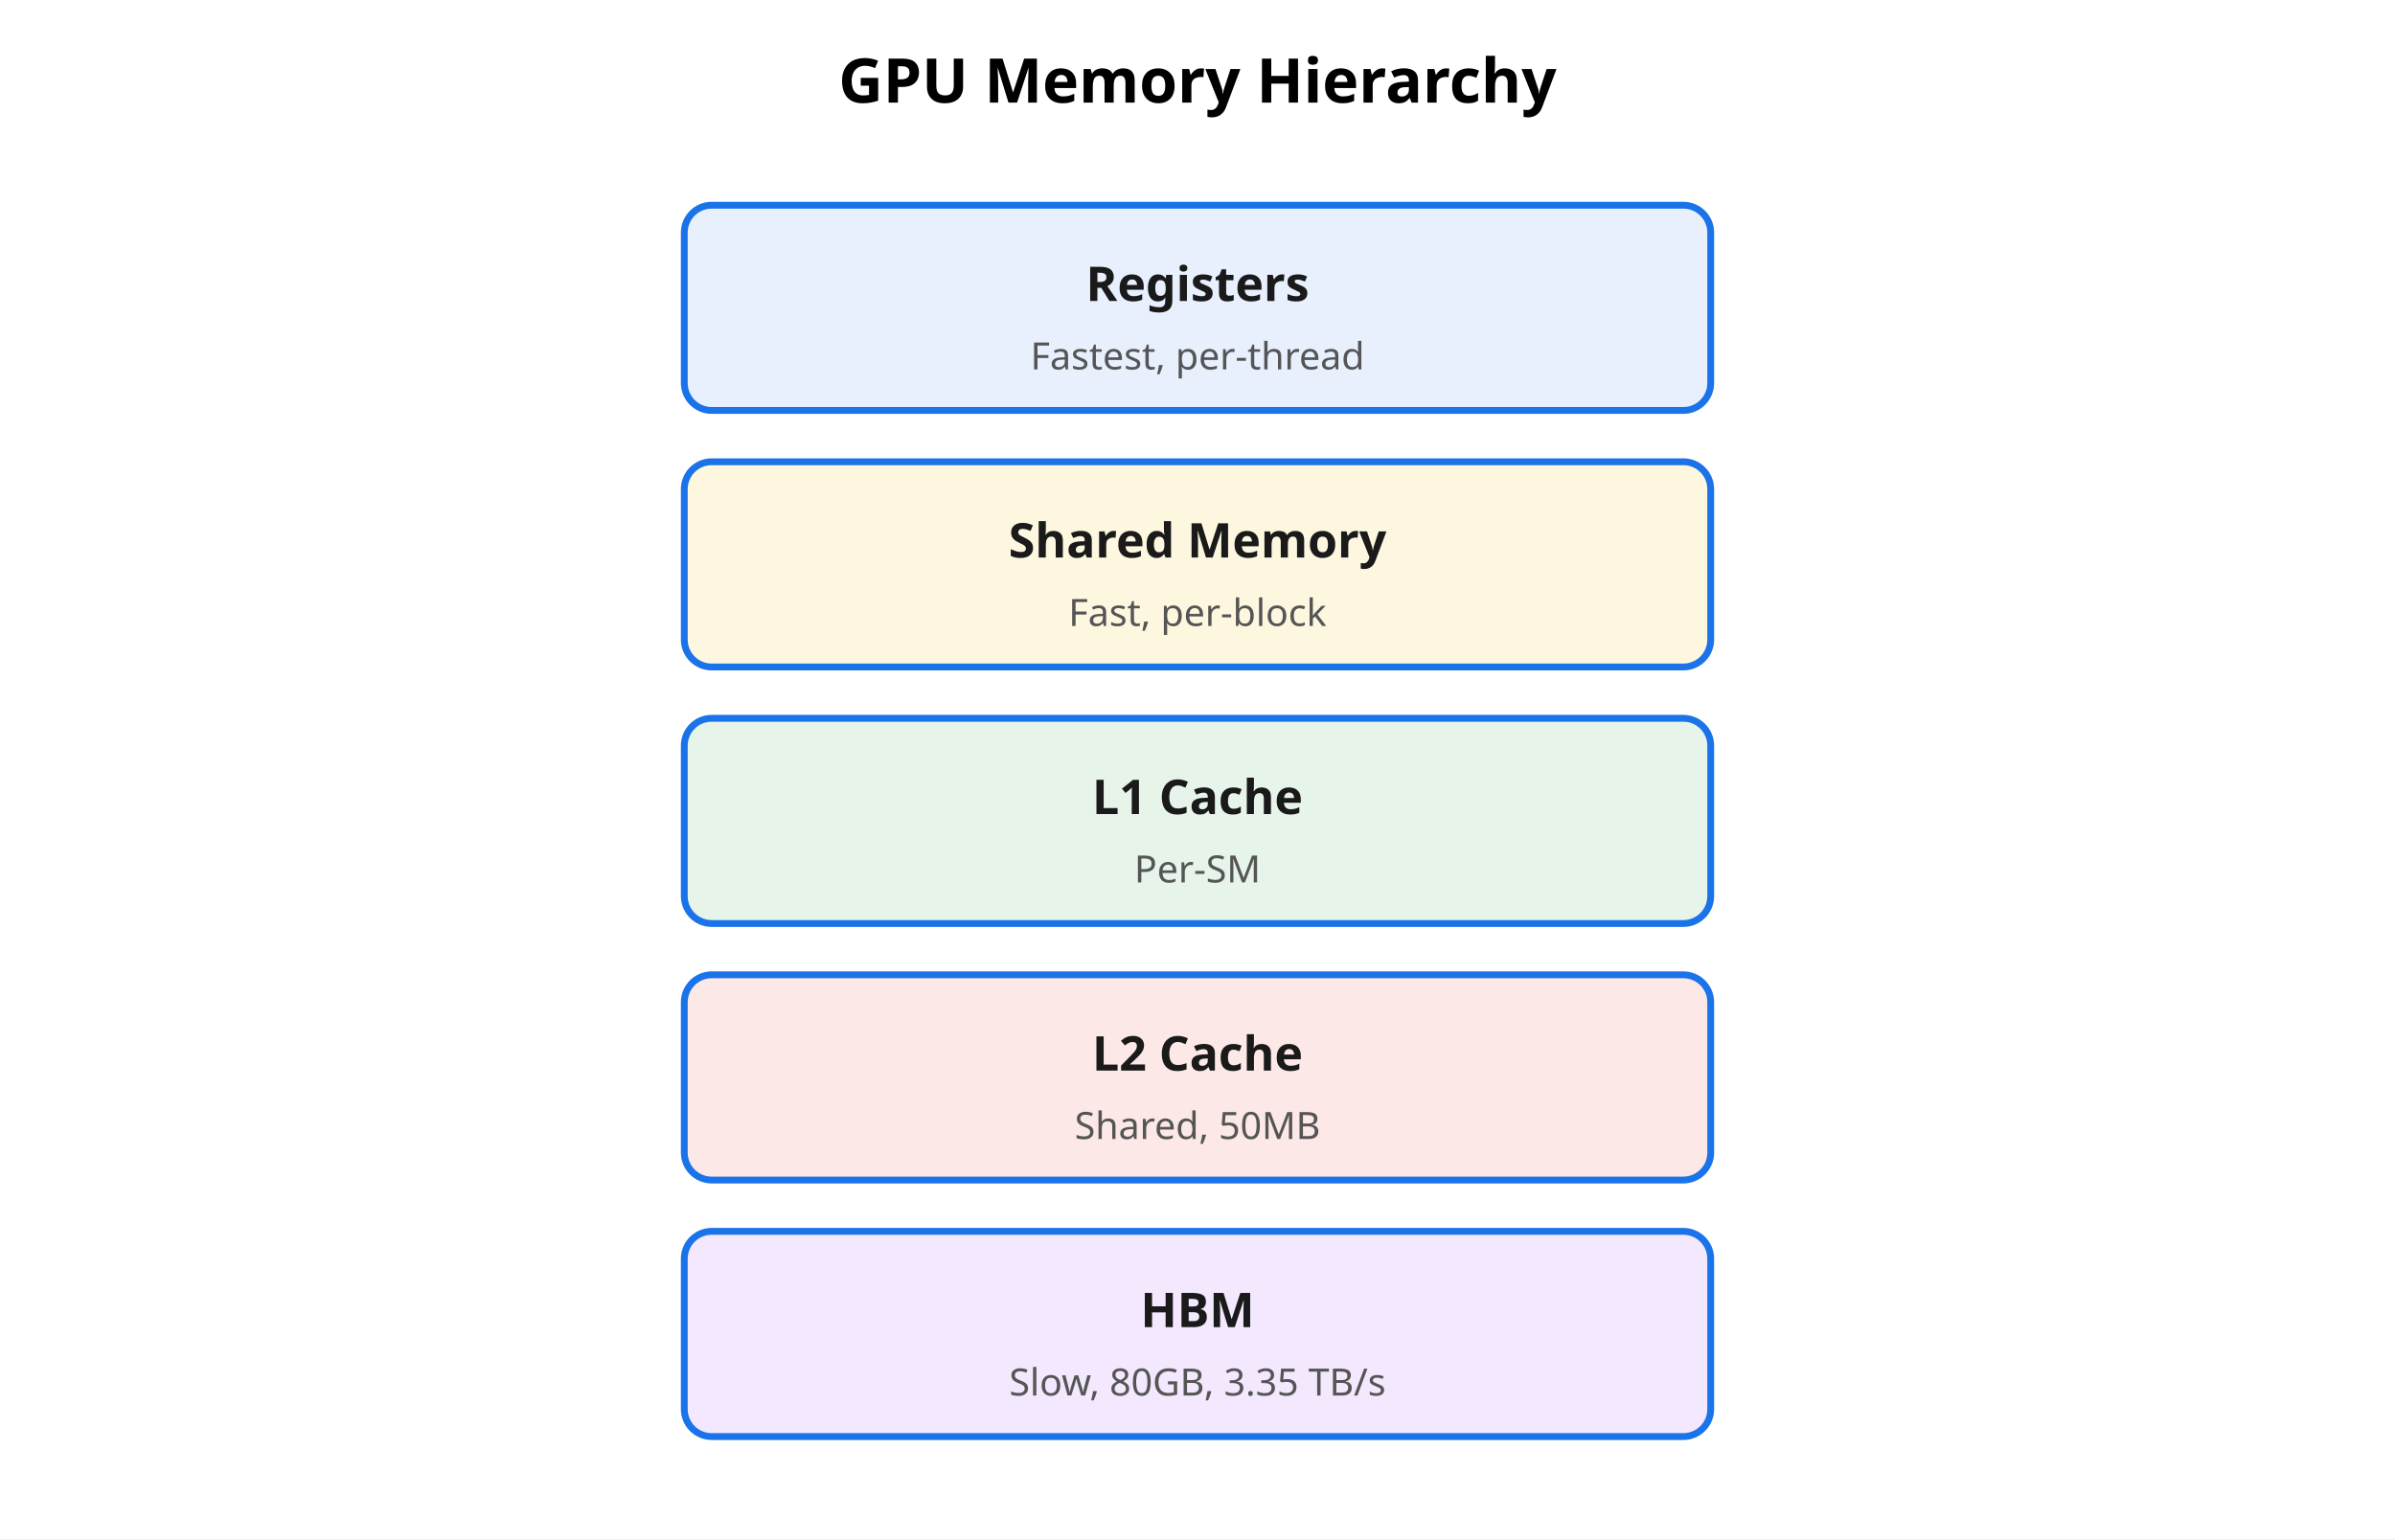
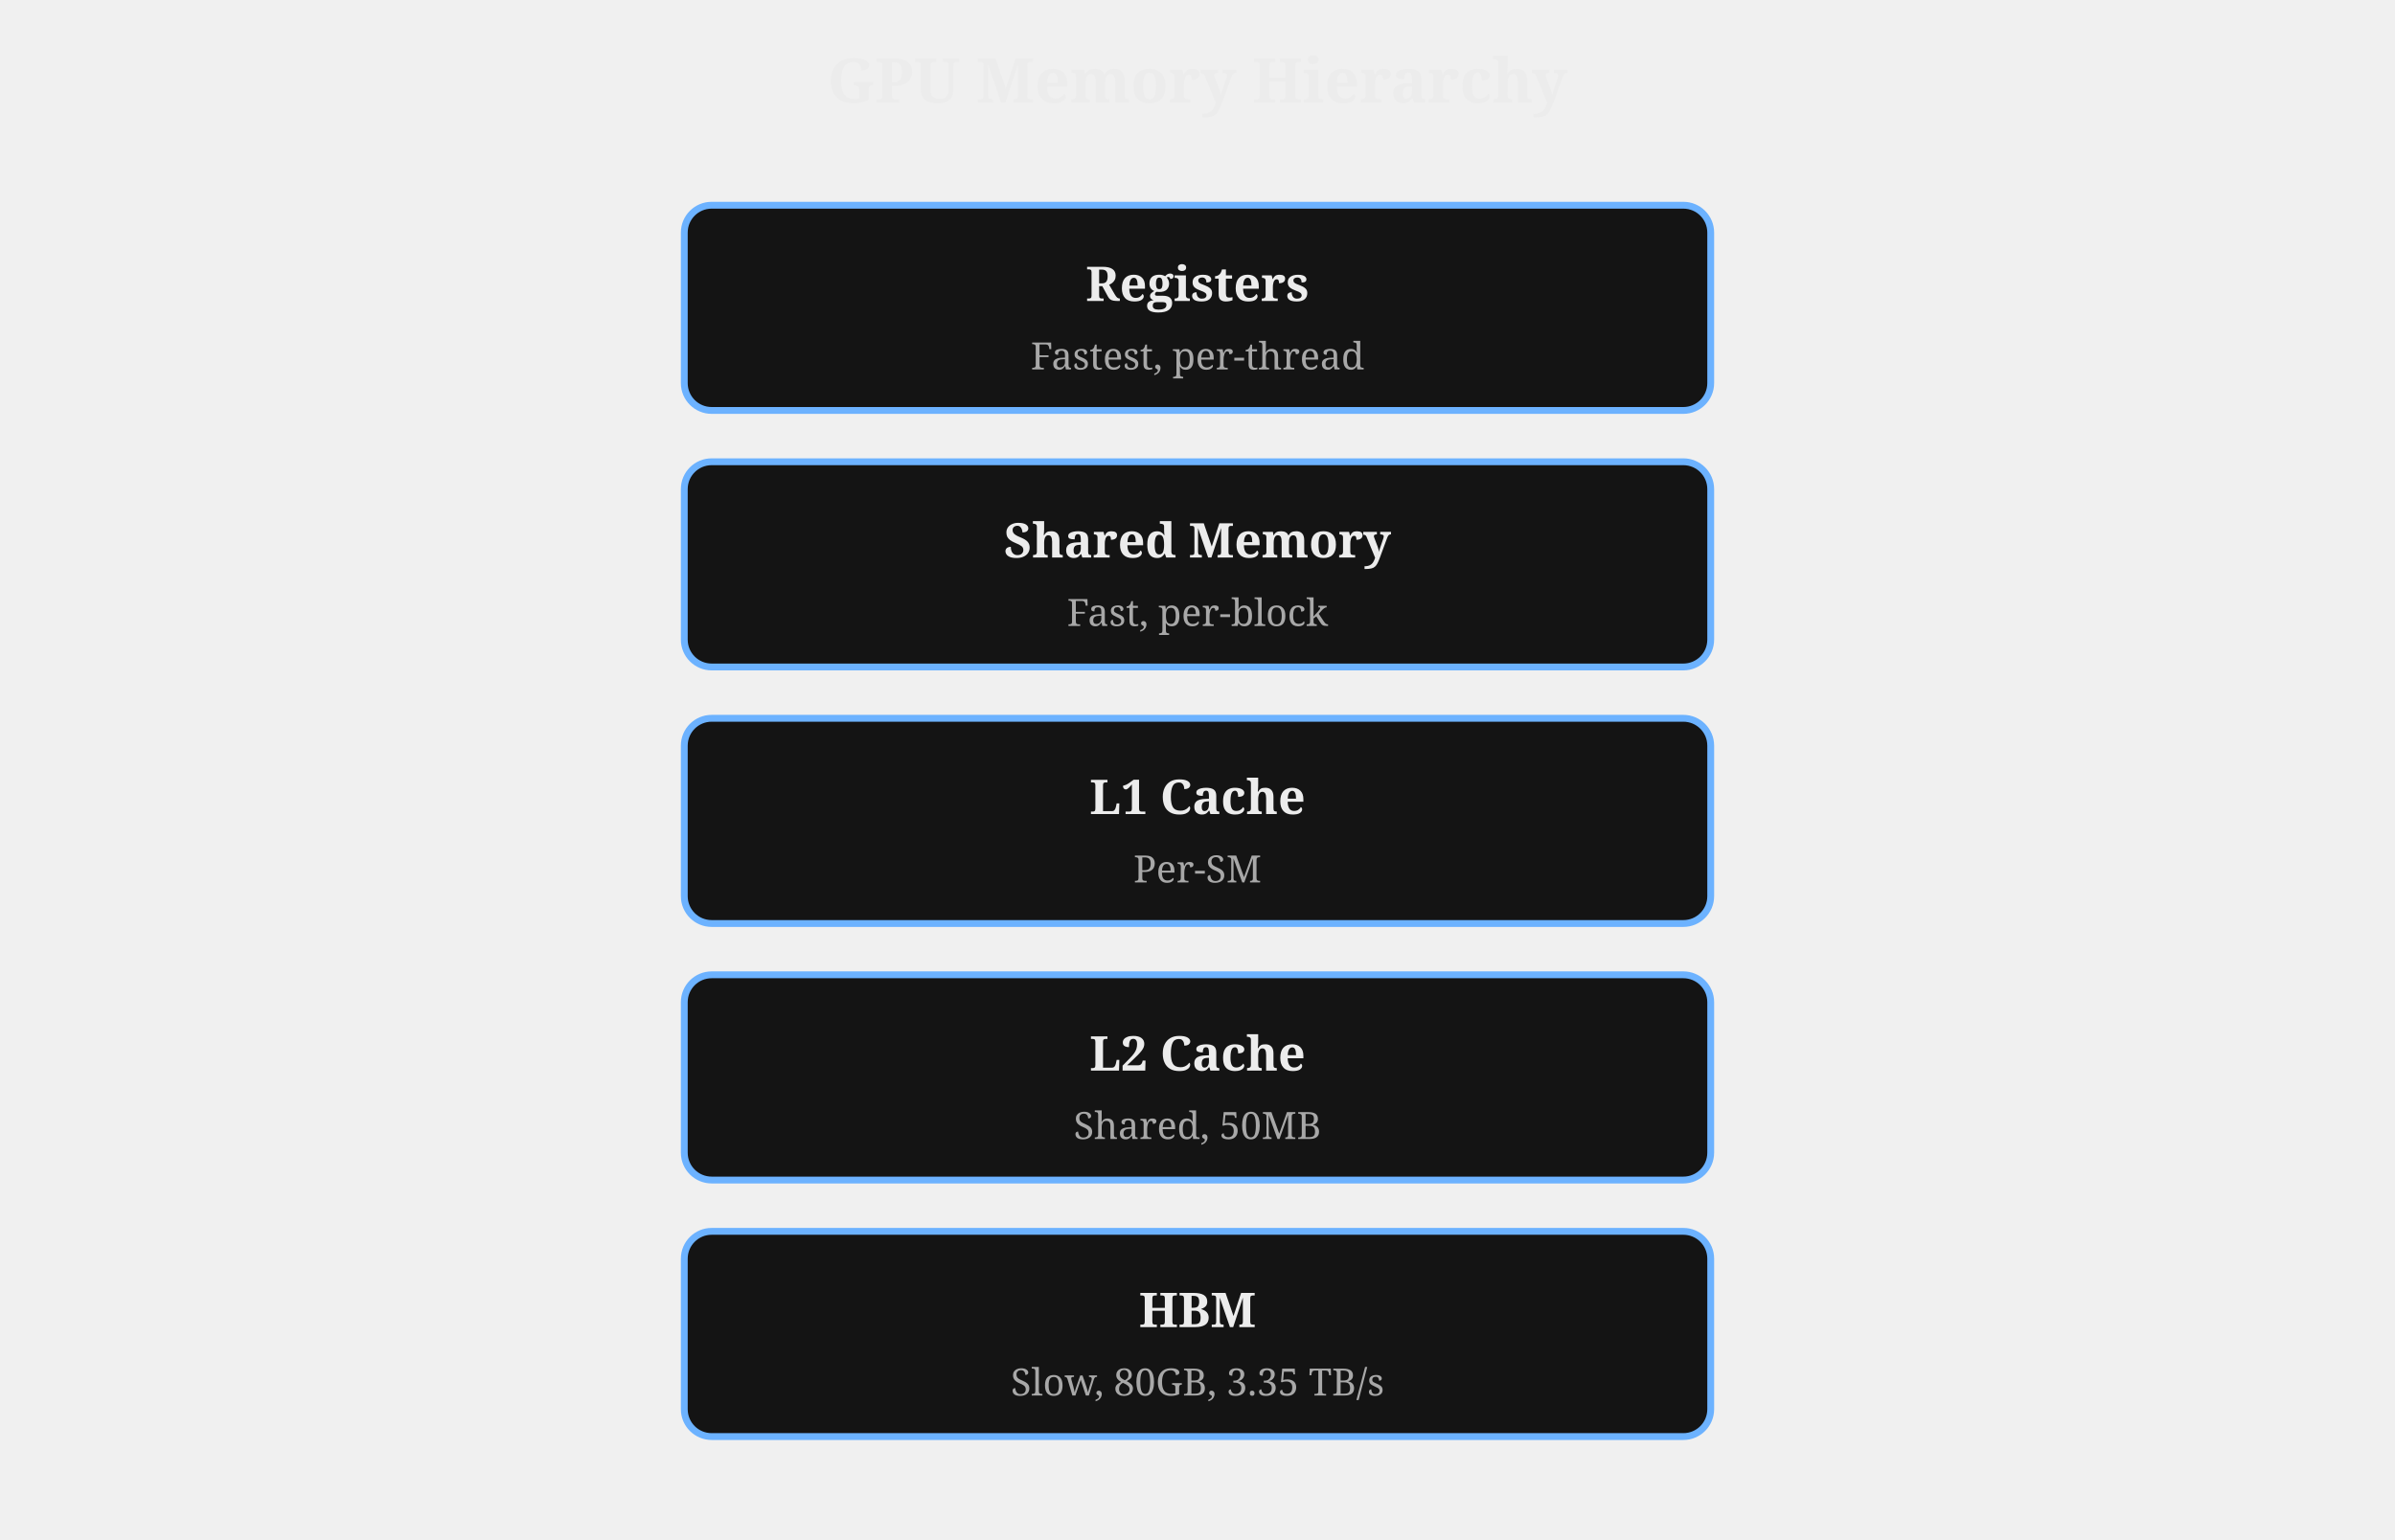
- <svg xmlns="http://www.w3.org/2000/svg" width="700" height="450" viewBox="0 0 700 450" font-family="sans-serif">
-   <rect width="700" height="450" fill="#ffffff" />
+ <svg xmlns="http://www.w3.org/2000/svg" width="700" height="450" viewBox="0 0 700 450" font-family="'Charis SIL',Georgia,serif">
  <defs>
    <marker id="arrowhead" markerWidth="10" markerHeight="7" refX="9" refY="3.5" orient="auto">
-       <polygon points="0 0, 10 3.5, 0 7" fill="#333" />
+       <polygon points="0 0, 10 3.5, 0 7" fill="#8a8a8a" />
    </marker>
  </defs>
-   <text x="350" y="30" text-anchor="middle" font-size="18" font-weight="bold">GPU Memory Hierarchy</text>
-   <rect x="200" y="60" width="300" height="60" rx="8" fill="#e8f0fe" stroke="#1a73e8" stroke-width="2" />
-   <text x="350.0" y="88" text-anchor="middle" font-size="14" font-weight="bold" fill="#1a1a1a">Registers</text>
-   <text x="350.0" y="108" text-anchor="middle" font-size="11" fill="#555">Fastest, per-thread</text>
-   <rect x="200" y="135" width="300" height="60" rx="8" fill="#fef7e0" stroke="#1a73e8" stroke-width="2" />
-   <text x="350.0" y="163" text-anchor="middle" font-size="14" font-weight="bold" fill="#1a1a1a">Shared Memory</text>
-   <text x="350.0" y="183" text-anchor="middle" font-size="11" fill="#555">Fast, per-block</text>
-   <rect x="200" y="210" width="300" height="60" rx="8" fill="#e6f4ea" stroke="#1a73e8" stroke-width="2" />
-   <text x="350.0" y="238" text-anchor="middle" font-size="14" font-weight="bold" fill="#1a1a1a">L1 Cache</text>
-   <text x="350.0" y="258" text-anchor="middle" font-size="11" fill="#555">Per-SM</text>
-   <rect x="200" y="285" width="300" height="60" rx="8" fill="#fce8e6" stroke="#1a73e8" stroke-width="2" />
-   <text x="350.0" y="313" text-anchor="middle" font-size="14" font-weight="bold" fill="#1a1a1a">L2 Cache</text>
-   <text x="350.0" y="333" text-anchor="middle" font-size="11" fill="#555">Shared, 50MB</text>
-   <rect x="200" y="360" width="300" height="60" rx="8" fill="#f3e8fd" stroke="#1a73e8" stroke-width="2" />
-   <text x="350.0" y="388" text-anchor="middle" font-size="14" font-weight="bold" fill="#1a1a1a">HBM</text>
-   <text x="350.0" y="408" text-anchor="middle" font-size="11" fill="#555">Slow, 80GB, 3.35 TB/s</text>
+   <text x="350" y="30" text-anchor="middle" font-size="18" font-weight="bold" style="fill:#ececec">GPU Memory Hierarchy</text>
+   <rect x="200" y="60" width="300" height="60" rx="8" fill="#141414" stroke="#6cb2ff" stroke-width="2" />
+   <text x="350.0" y="88" text-anchor="middle" font-size="14" font-weight="bold" fill="#ececec">Registers</text>
+   <text x="350.0" y="108" text-anchor="middle" font-size="11" fill="#a8a8a8">Fastest, per-thread</text>
+   <rect x="200" y="135" width="300" height="60" rx="8" fill="#141414" stroke="#6cb2ff" stroke-width="2" />
+   <text x="350.0" y="163" text-anchor="middle" font-size="14" font-weight="bold" fill="#ececec">Shared Memory</text>
+   <text x="350.0" y="183" text-anchor="middle" font-size="11" fill="#a8a8a8">Fast, per-block</text>
+   <rect x="200" y="210" width="300" height="60" rx="8" fill="#141414" stroke="#6cb2ff" stroke-width="2" />
+   <text x="350.0" y="238" text-anchor="middle" font-size="14" font-weight="bold" fill="#ececec">L1 Cache</text>
+   <text x="350.0" y="258" text-anchor="middle" font-size="11" fill="#a8a8a8">Per-SM</text>
+   <rect x="200" y="285" width="300" height="60" rx="8" fill="#141414" stroke="#6cb2ff" stroke-width="2" />
+   <text x="350.0" y="313" text-anchor="middle" font-size="14" font-weight="bold" fill="#ececec">L2 Cache</text>
+   <text x="350.0" y="333" text-anchor="middle" font-size="11" fill="#a8a8a8">Shared, 50MB</text>
+   <rect x="200" y="360" width="300" height="60" rx="8" fill="#141414" stroke="#6cb2ff" stroke-width="2" />
+   <text x="350.0" y="388" text-anchor="middle" font-size="14" font-weight="bold" fill="#ececec">HBM</text>
+   <text x="350.0" y="408" text-anchor="middle" font-size="11" fill="#a8a8a8">Slow, 80GB, 3.35 TB/s</text>
</svg>
